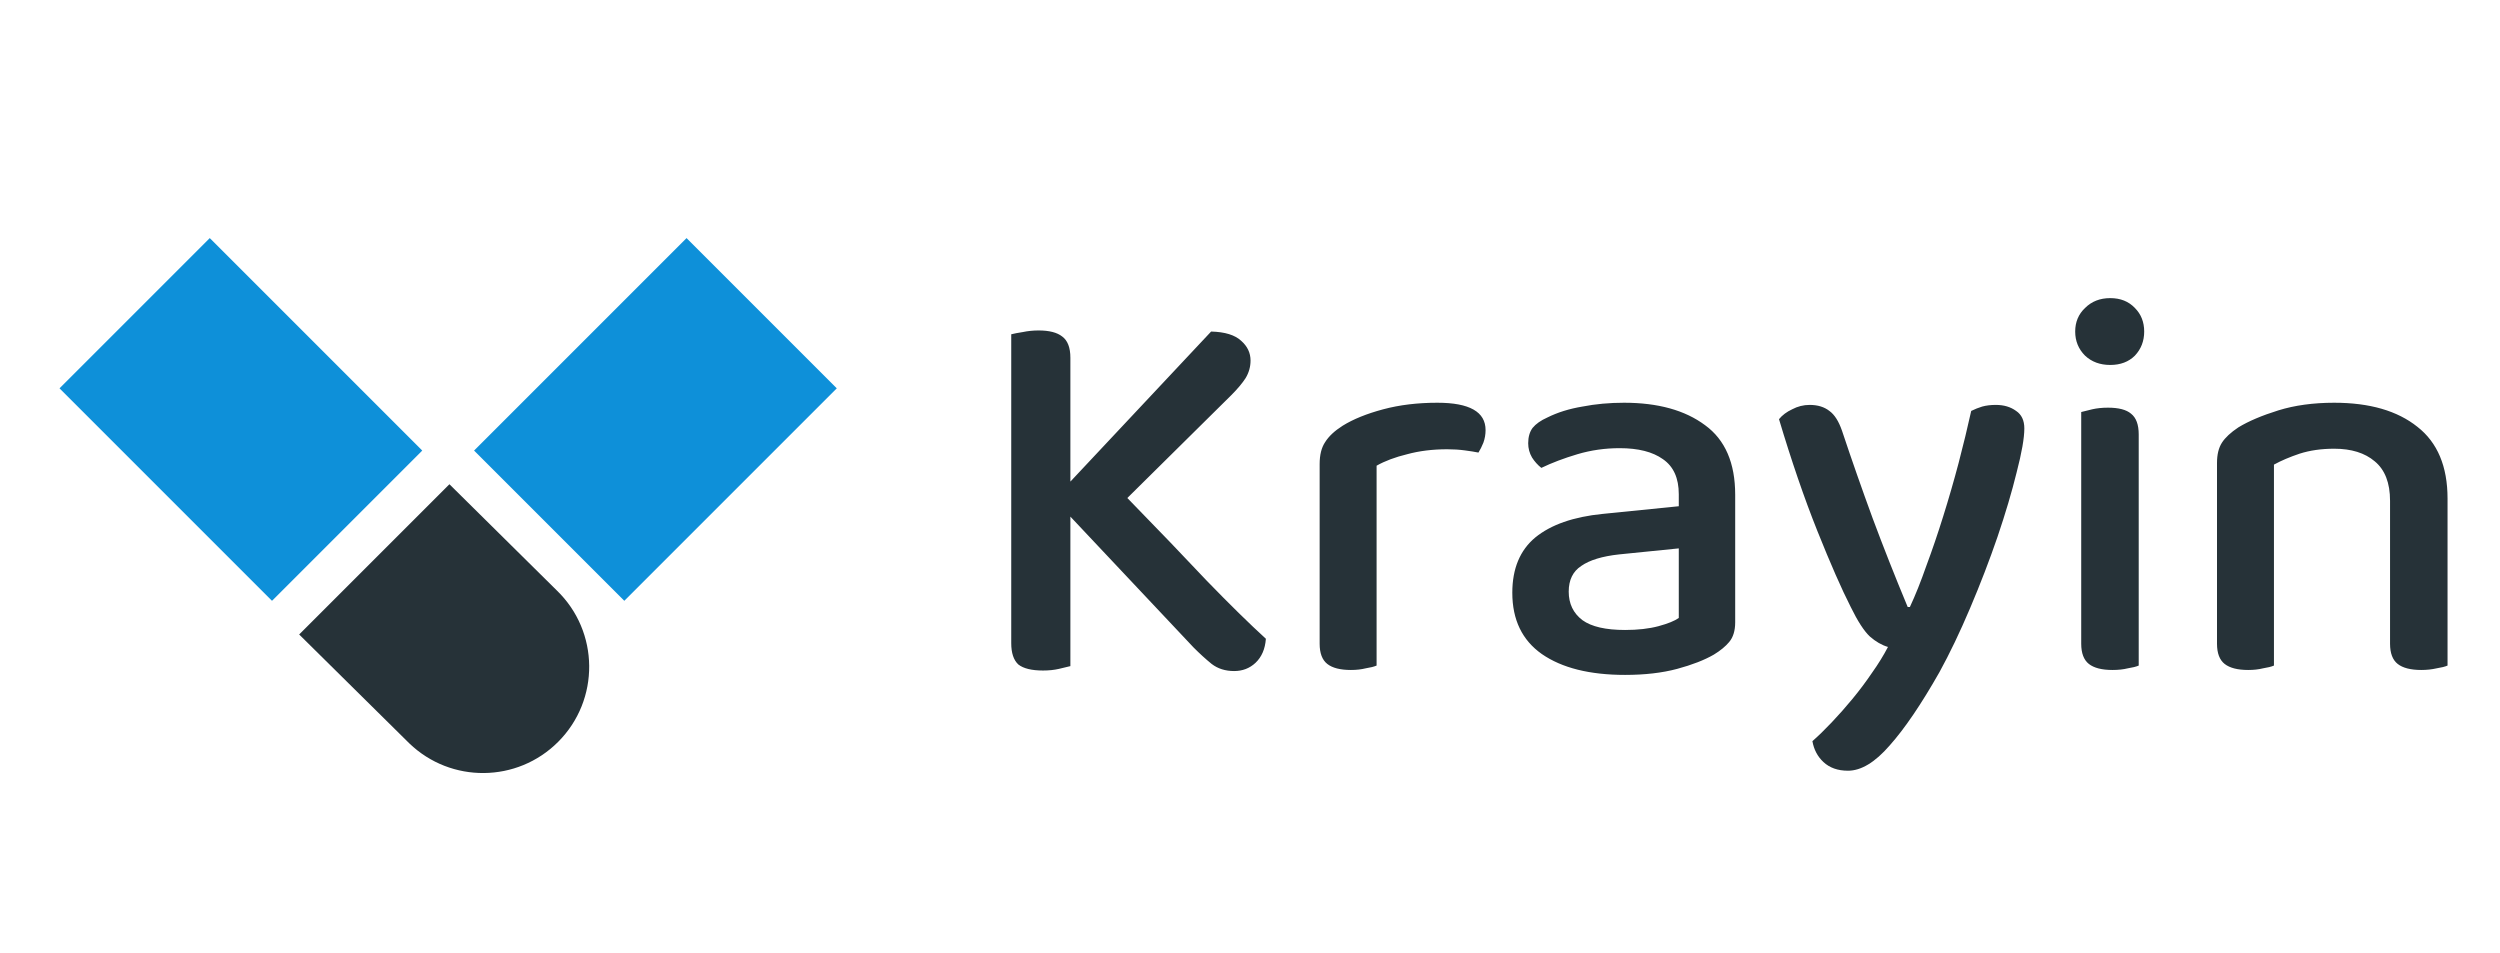
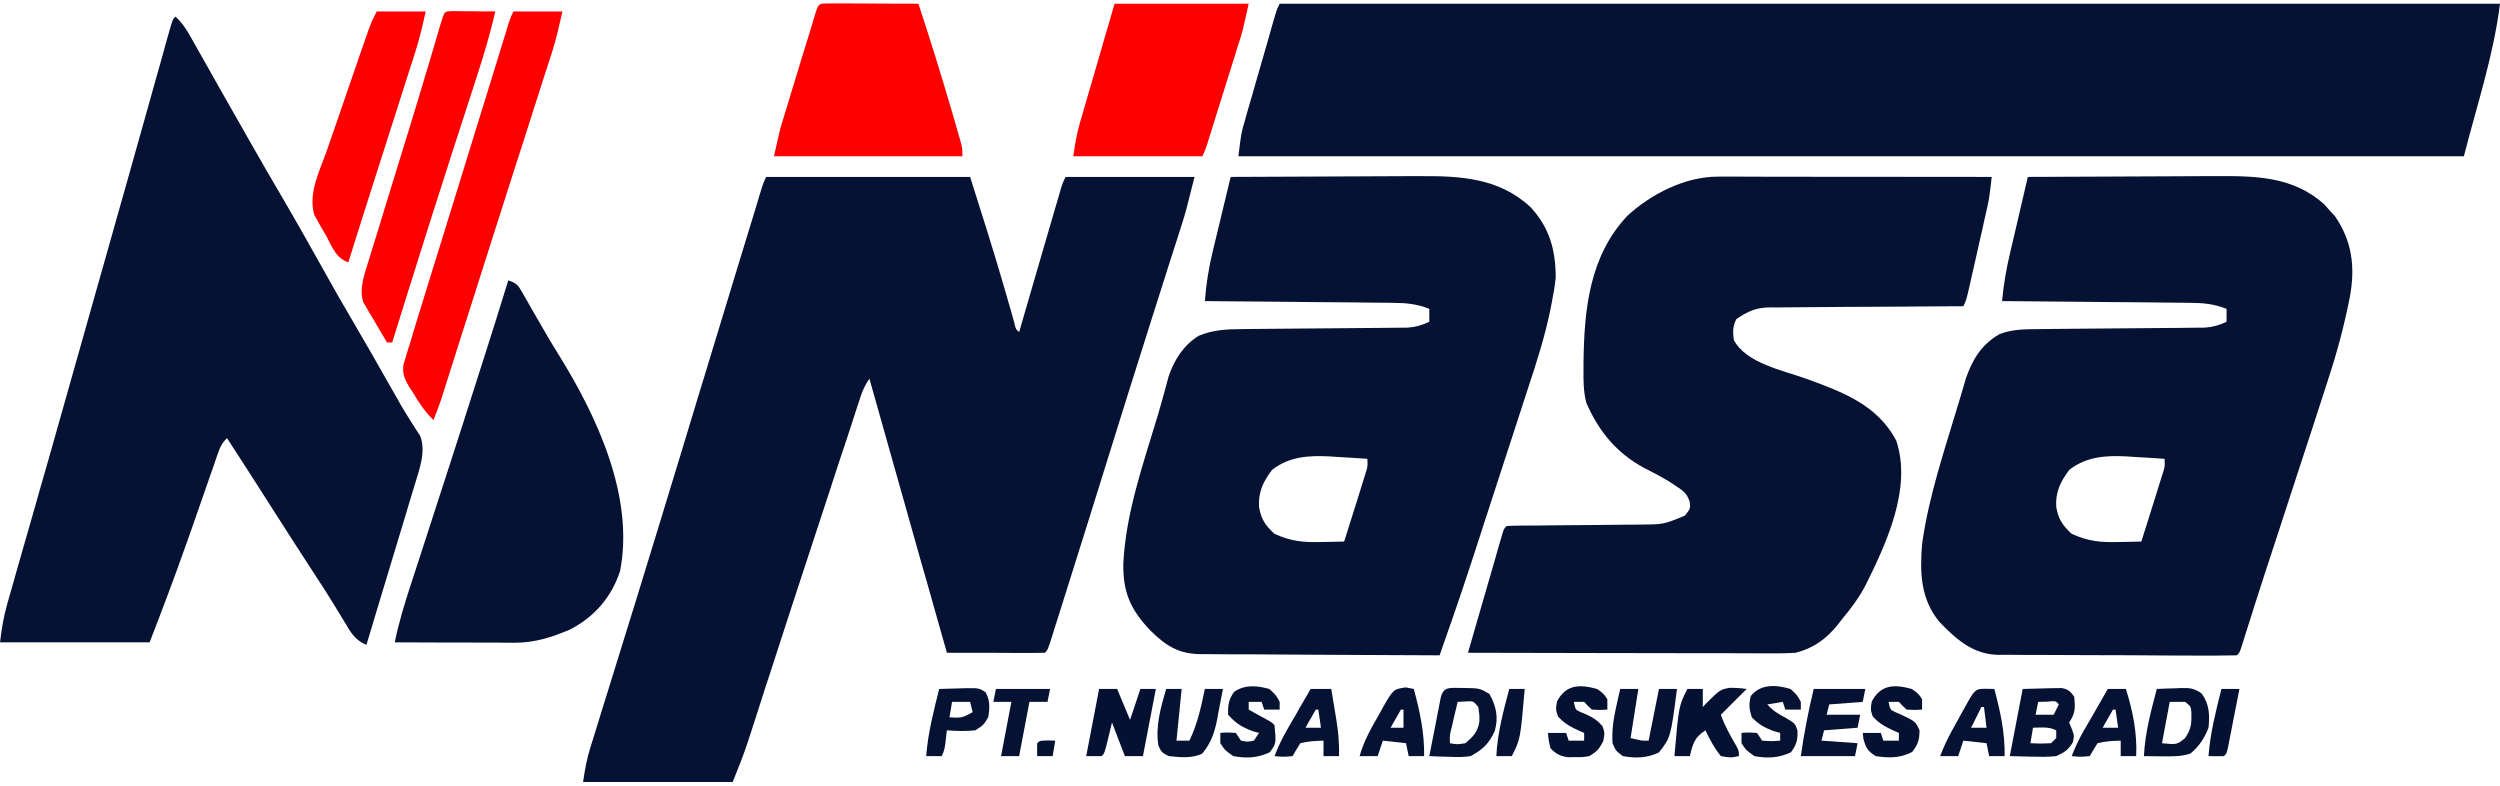
- <svg xmlns="http://www.w3.org/2000/svg" width="105" height="40" viewBox="0 0 105 40" fill="none">
-   <path d="M2.5 16.31L11.424 25.234L17.734 18.924L8.81 10L2.5 16.31Z" fill="#0E90D9" />
-   <path d="M35.145 16.31L26.221 25.234L19.911 18.924L28.835 10L35.145 16.31Z" fill="#0E90D9" />
-   <path d="M12.565 26.648L17.19 31.22C18.941 32.906 21.72 32.88 23.439 31.161C25.205 29.395 25.178 26.525 23.38 24.793L18.876 20.338L12.565 26.648Z" fill="#263238" />
-   <path d="M44.956 21.698V27.977C44.833 28.008 44.672 28.047 44.473 28.093C44.273 28.139 44.051 28.162 43.806 28.162C43.33 28.162 42.985 28.077 42.771 27.909C42.571 27.724 42.472 27.425 42.472 27.012V14.04C42.594 14.009 42.755 13.978 42.955 13.947C43.169 13.902 43.392 13.879 43.622 13.879C44.066 13.879 44.396 13.963 44.611 14.132C44.841 14.3 44.956 14.599 44.956 15.028V20.227L50.867 13.925C51.449 13.94 51.871 14.07 52.132 14.316C52.392 14.546 52.523 14.822 52.523 15.143C52.523 15.404 52.454 15.649 52.316 15.88C52.178 16.094 51.978 16.332 51.718 16.593L47.348 20.916C48.62 22.22 49.732 23.378 50.683 24.39C51.649 25.386 52.477 26.199 53.167 26.828C53.136 27.257 52.99 27.594 52.73 27.84C52.484 28.07 52.185 28.184 51.833 28.184C51.465 28.184 51.15 28.085 50.89 27.886C50.644 27.686 50.391 27.456 50.131 27.195L44.956 21.698ZM57.817 27.954C57.709 28 57.556 28.039 57.357 28.07C57.173 28.116 56.966 28.139 56.736 28.139C56.291 28.139 55.961 28.054 55.747 27.886C55.532 27.717 55.425 27.433 55.425 27.035V19.491C55.425 19.107 55.501 18.8 55.655 18.57C55.808 18.325 56.053 18.095 56.391 17.881C56.835 17.605 57.403 17.375 58.093 17.191C58.783 17.006 59.542 16.915 60.37 16.915C61.719 16.915 62.394 17.298 62.394 18.064C62.394 18.248 62.363 18.425 62.302 18.593C62.24 18.747 62.171 18.885 62.095 19.008C61.941 18.977 61.75 18.946 61.52 18.916C61.29 18.885 61.044 18.869 60.784 18.869C60.17 18.869 59.611 18.939 59.105 19.076C58.599 19.199 58.169 19.36 57.817 19.559V27.954ZM68.255 26.459C68.791 26.459 69.259 26.406 69.658 26.299C70.056 26.191 70.34 26.076 70.509 25.953V23.032L68.002 23.285C67.296 23.362 66.767 23.523 66.415 23.768C66.062 23.998 65.886 24.359 65.886 24.849C65.886 25.355 66.078 25.754 66.461 26.046C66.844 26.322 67.442 26.459 68.255 26.459ZM68.209 16.915C69.635 16.915 70.769 17.229 71.613 17.858C72.456 18.471 72.878 19.445 72.878 20.779V26.137C72.878 26.49 72.793 26.766 72.625 26.965C72.472 27.149 72.257 27.326 71.981 27.494C71.582 27.724 71.069 27.924 70.44 28.093C69.811 28.261 69.083 28.346 68.255 28.346C66.767 28.346 65.602 28.054 64.759 27.471C63.931 26.889 63.517 26.03 63.517 24.895C63.517 23.884 63.839 23.109 64.483 22.573C65.142 22.036 66.085 21.706 67.312 21.584L70.509 21.262V20.756C70.509 20.081 70.287 19.59 69.842 19.284C69.412 18.977 68.807 18.823 68.025 18.823C67.412 18.823 66.821 18.908 66.254 19.076C65.686 19.245 65.18 19.437 64.736 19.651C64.582 19.529 64.452 19.383 64.345 19.215C64.237 19.03 64.184 18.831 64.184 18.616C64.184 18.356 64.245 18.141 64.368 17.973C64.506 17.804 64.713 17.658 64.989 17.535C65.418 17.321 65.909 17.168 66.461 17.076C67.013 16.968 67.596 16.915 68.209 16.915ZM77.731 25.494C77.348 24.742 76.88 23.677 76.328 22.297C75.776 20.916 75.24 19.352 74.718 17.605C74.856 17.436 75.04 17.298 75.27 17.191C75.5 17.068 75.746 17.006 76.006 17.006C76.344 17.006 76.62 17.091 76.834 17.259C77.049 17.413 77.225 17.689 77.363 18.087C77.777 19.329 78.207 20.556 78.651 21.767C79.096 22.963 79.587 24.206 80.123 25.494H80.215C80.445 25.003 80.675 24.428 80.905 23.768C81.151 23.109 81.388 22.412 81.618 21.675C81.848 20.939 82.063 20.196 82.262 19.445C82.462 18.678 82.638 17.95 82.791 17.259C82.945 17.183 83.098 17.122 83.251 17.076C83.42 17.029 83.612 17.006 83.826 17.006C84.164 17.006 84.447 17.091 84.677 17.259C84.907 17.413 85.022 17.658 85.022 17.995C85.022 18.394 84.915 19.008 84.7 19.835C84.501 20.648 84.233 21.553 83.895 22.549C83.558 23.531 83.175 24.527 82.745 25.54C82.316 26.552 81.887 27.448 81.457 28.23C80.691 29.58 79.993 30.607 79.364 31.312C78.751 32.018 78.168 32.37 77.616 32.37C77.187 32.37 76.842 32.248 76.581 32.002C76.336 31.773 76.183 31.481 76.121 31.128C76.367 30.914 76.635 30.653 76.926 30.346C77.218 30.04 77.509 29.71 77.8 29.358C78.092 29.005 78.368 28.637 78.628 28.253C78.889 27.886 79.111 27.525 79.295 27.172C79.035 27.096 78.782 26.95 78.536 26.735C78.291 26.506 78.023 26.091 77.731 25.494ZM89.826 27.954C89.719 28 89.566 28.039 89.366 28.07C89.182 28.116 88.968 28.139 88.722 28.139C88.278 28.139 87.948 28.054 87.733 27.886C87.519 27.717 87.411 27.433 87.411 27.035V17.305C87.534 17.275 87.687 17.236 87.871 17.191C88.07 17.145 88.293 17.122 88.538 17.122C88.983 17.122 89.305 17.206 89.504 17.375C89.719 17.543 89.826 17.834 89.826 18.248V27.954ZM87.158 13.925C87.158 13.526 87.296 13.196 87.572 12.935C87.848 12.659 88.201 12.521 88.63 12.521C89.059 12.521 89.404 12.659 89.665 12.935C89.926 13.196 90.056 13.526 90.056 13.925C90.056 14.323 89.926 14.661 89.665 14.937C89.404 15.197 89.059 15.328 88.63 15.328C88.201 15.328 87.848 15.197 87.572 14.937C87.296 14.661 87.158 14.323 87.158 13.925ZM100.382 21.032C100.382 20.28 100.167 19.728 99.738 19.375C99.324 19.023 98.757 18.846 98.036 18.846C97.499 18.846 97.016 18.916 96.587 19.053C96.173 19.192 95.813 19.345 95.506 19.514V27.954C95.399 28 95.245 28.039 95.046 28.07C94.862 28.116 94.655 28.139 94.425 28.139C93.98 28.139 93.651 28.054 93.436 27.886C93.221 27.717 93.114 27.433 93.114 27.035V19.445C93.114 19.092 93.183 18.808 93.321 18.593C93.459 18.379 93.689 18.164 94.011 17.95C94.44 17.689 95 17.451 95.69 17.236C96.38 17.022 97.162 16.915 98.036 16.915C99.523 16.915 100.689 17.252 101.532 17.927C102.375 18.586 102.797 19.59 102.797 20.939V27.954C102.69 28 102.536 28.039 102.337 28.07C102.138 28.116 101.923 28.139 101.693 28.139C101.248 28.139 100.919 28.054 100.704 27.886C100.489 27.717 100.382 27.433 100.382 27.035V21.032Z" fill="#263238" />
+ <svg xmlns="http://www.w3.org/2000/svg" width="105px" height="33px" viewBox="0 0 106 33" version="1.1">
+   <g id="surface1">
+     <path style=" stroke:none;fill-rule:nonzero;fill:rgb(1.961%,7.059%,20%);fill-opacity:1;" d="M 32.488 7.344 C 35.34 7.344 38.191 7.344 41.133 7.344 C 41.637 8.934 42.141 10.516 42.602 12.113 C 42.695 12.438 42.789 12.762 42.883 13.086 C 42.922 13.223 42.961 13.359 43 13.504 C 43.07 13.801 43.07 13.801 43.211 13.922 C 43.234 13.844 43.254 13.766 43.281 13.684 C 43.496 12.938 43.715 12.191 43.93 11.449 C 44.043 11.066 44.156 10.68 44.266 10.297 C 44.375 9.93 44.48 9.559 44.59 9.188 C 44.652 8.98 44.711 8.77 44.773 8.559 C 44.828 8.367 44.828 8.367 44.887 8.172 C 44.918 8.062 44.953 7.949 44.984 7.832 C 45.07 7.566 45.07 7.566 45.18 7.344 C 46.984 7.344 48.789 7.344 50.648 7.344 C 50.277 8.824 50.277 8.824 50.117 9.332 C 50.078 9.449 50.043 9.566 50.004 9.684 C 49.965 9.805 49.926 9.93 49.887 10.055 C 49.82 10.258 49.758 10.461 49.691 10.664 C 49.625 10.879 49.555 11.094 49.484 11.312 C 49.266 12.004 49.043 12.695 48.824 13.391 C 48.773 13.551 48.723 13.711 48.672 13.871 C 48.129 15.574 47.598 17.277 47.066 18.984 C 46.43 21.027 45.793 23.07 45.148 25.109 C 45.082 25.32 45.016 25.531 44.949 25.742 C 44.859 26.023 44.77 26.305 44.68 26.59 C 44.656 26.672 44.629 26.754 44.602 26.84 C 44.426 27.395 44.426 27.395 44.305 27.52 C 43.996 27.527 43.691 27.531 43.383 27.527 C 43.293 27.527 43.199 27.527 43.105 27.527 C 42.809 27.527 42.512 27.527 42.219 27.523 C 42.02 27.523 41.82 27.523 41.617 27.523 C 41.129 27.523 40.637 27.52 40.148 27.52 C 39.824 26.383 39.504 25.246 39.184 24.113 C 39.16 24.027 39.137 23.945 39.109 23.859 C 38.359 21.207 37.609 18.551 36.863 15.898 C 36.684 16.168 36.594 16.348 36.492 16.648 C 36.465 16.734 36.438 16.82 36.406 16.91 C 36.375 17.004 36.344 17.098 36.312 17.195 C 36.281 17.293 36.25 17.395 36.215 17.496 C 36.105 17.828 35.996 18.16 35.891 18.492 C 35.812 18.723 35.734 18.957 35.656 19.191 C 35.453 19.812 35.25 20.434 35.047 21.055 C 34.887 21.547 34.723 22.039 34.562 22.531 C 33.902 24.539 33.242 26.551 32.594 28.562 C 32.559 28.672 32.523 28.781 32.484 28.891 C 32.32 29.402 32.156 29.914 31.992 30.426 C 31.934 30.605 31.875 30.785 31.816 30.969 C 31.789 31.047 31.766 31.125 31.738 31.207 C 31.543 31.82 31.309 32.398 31.066 33 C 28.973 33 26.879 33 24.723 33 C 24.801 32.445 24.887 31.996 25.051 31.473 C 25.074 31.402 25.098 31.328 25.121 31.254 C 25.195 31.012 25.27 30.773 25.344 30.531 C 25.398 30.359 25.453 30.184 25.504 30.012 C 25.621 29.637 25.738 29.266 25.852 28.895 C 26.133 27.992 26.414 27.09 26.691 26.184 C 26.789 25.871 26.887 25.555 26.984 25.242 C 27.625 23.164 28.258 21.086 28.891 19.008 C 29.031 18.539 29.172 18.074 29.316 17.605 C 29.371 17.422 29.43 17.238 29.484 17.051 C 29.512 16.961 29.539 16.871 29.566 16.777 C 29.652 16.504 29.734 16.23 29.816 15.961 C 30.332 14.262 30.848 12.562 31.367 10.867 C 31.457 10.566 31.551 10.27 31.641 9.973 C 31.762 9.566 31.887 9.16 32.012 8.758 C 32.047 8.637 32.082 8.52 32.121 8.398 C 32.152 8.289 32.188 8.184 32.219 8.07 C 32.25 7.977 32.277 7.883 32.305 7.789 C 32.379 7.566 32.379 7.566 32.488 7.344 Z M 32.488 7.344 " />
+     <path style=" stroke:none;fill-rule:nonzero;fill:rgb(1.961%,7.059%,20%);fill-opacity:1;" d="M 54.258 0 C 71.332 0 88.406 0 106 0 C 105.727 2.199 105.016 4.32 104.469 6.469 C 87.32 6.469 70.176 6.469 52.508 6.469 C 52.629 5.48 52.629 5.48 52.77 5.004 C 52.797 4.895 52.828 4.789 52.859 4.68 C 52.91 4.512 52.91 4.512 52.957 4.34 C 52.992 4.223 53.027 4.102 53.062 3.98 C 53.133 3.734 53.203 3.488 53.273 3.242 C 53.383 2.863 53.492 2.484 53.602 2.105 C 53.668 1.863 53.738 1.625 53.809 1.387 C 53.84 1.27 53.871 1.156 53.906 1.039 C 53.938 0.938 53.965 0.832 53.996 0.723 C 54.039 0.586 54.039 0.586 54.078 0.445 C 54.148 0.219 54.148 0.219 54.258 0 Z M 54.258 0 " />
+     <path style=" stroke:none;fill-rule:nonzero;fill:rgb(1.961%,7.059%,20%);fill-opacity:1;" d="M 85.98 7.344 C 87.258 7.336 88.531 7.332 89.809 7.328 C 90.398 7.328 90.992 7.324 91.582 7.32 C 92.156 7.316 92.73 7.316 93.301 7.312 C 93.52 7.312 93.734 7.312 93.953 7.312 C 95.625 7.297 97.223 7.324 98.539 8.496 C 98.621 8.586 98.699 8.676 98.781 8.77 C 98.855 8.852 98.93 8.93 99.004 9.012 C 99.73 10.066 99.863 11.156 99.641 12.398 C 99.406 13.609 99.098 14.766 98.711 15.938 C 98.652 16.129 98.59 16.316 98.527 16.508 C 98.359 17.027 98.188 17.551 98.02 18.074 C 97.855 18.566 97.695 19.059 97.535 19.551 C 97.195 20.598 96.855 21.641 96.512 22.688 C 96.203 23.625 95.895 24.566 95.594 25.512 C 95.57 25.586 95.547 25.66 95.523 25.738 C 95.418 26.066 95.312 26.395 95.211 26.723 C 95.16 26.883 95.16 26.883 95.109 27.047 C 95.066 27.184 95.066 27.184 95.023 27.32 C 94.953 27.52 94.953 27.52 94.844 27.629 C 94.508 27.637 94.176 27.641 93.84 27.641 C 93.734 27.641 93.633 27.641 93.523 27.641 C 93.172 27.641 92.824 27.641 92.473 27.637 C 92.293 27.637 92.293 27.637 92.113 27.637 C 91.48 27.633 90.848 27.629 90.215 27.625 C 89.691 27.621 89.168 27.621 88.645 27.621 C 88.012 27.621 87.383 27.617 86.75 27.613 C 86.512 27.609 86.27 27.609 86.031 27.613 C 85.691 27.613 85.355 27.609 85.016 27.605 C 84.918 27.605 84.82 27.605 84.719 27.609 C 83.656 27.586 82.945 26.953 82.23 26.211 C 81.43 25.238 81.398 24.121 81.496 22.914 C 81.773 20.902 82.445 18.934 83.027 16.992 C 83.066 16.863 83.105 16.73 83.145 16.598 C 83.184 16.469 83.219 16.344 83.258 16.215 C 83.289 16.105 83.324 15.996 83.355 15.883 C 83.637 15.07 84.02 14.453 84.766 14.016 C 85.312 13.797 85.887 13.801 86.473 13.797 C 86.551 13.793 86.629 13.793 86.711 13.793 C 86.883 13.793 87.055 13.789 87.227 13.789 C 87.496 13.785 87.766 13.785 88.039 13.781 C 88.809 13.773 89.578 13.766 90.348 13.762 C 90.82 13.758 91.289 13.754 91.762 13.75 C 91.941 13.746 92.121 13.746 92.301 13.746 C 92.551 13.742 92.801 13.742 93.055 13.738 C 93.195 13.738 93.336 13.734 93.484 13.734 C 93.84 13.707 94.086 13.637 94.406 13.484 C 94.406 13.305 94.406 13.125 94.406 12.938 C 93.883 12.73 93.414 12.684 92.859 12.684 C 92.773 12.68 92.688 12.68 92.598 12.68 C 92.312 12.676 92.031 12.676 91.746 12.672 C 91.547 12.672 91.352 12.668 91.152 12.664 C 90.633 12.66 90.113 12.656 89.594 12.652 C 89.066 12.648 88.535 12.641 88.004 12.637 C 86.965 12.625 85.926 12.617 84.887 12.609 C 84.953 11.918 85.062 11.262 85.223 10.59 C 85.246 10.496 85.266 10.402 85.289 10.305 C 85.355 10.012 85.426 9.715 85.496 9.422 C 85.543 9.219 85.59 9.02 85.637 8.816 C 85.75 8.328 85.867 7.836 85.98 7.344 Z M 87.738 19.762 C 87.363 20.266 87.148 20.695 87.184 21.332 C 87.266 21.84 87.453 22.125 87.84 22.477 C 88.52 22.789 89.07 22.848 89.809 22.824 C 89.906 22.824 90 22.82 90.098 22.82 C 90.332 22.816 90.562 22.809 90.793 22.805 C 90.934 22.355 91.074 21.91 91.215 21.465 C 91.262 21.312 91.312 21.16 91.359 21.008 C 91.426 20.789 91.496 20.57 91.562 20.352 C 91.605 20.223 91.645 20.09 91.688 19.953 C 91.793 19.629 91.793 19.629 91.777 19.297 C 91.363 19.266 90.949 19.242 90.535 19.219 C 90.359 19.207 90.359 19.207 90.184 19.195 C 89.289 19.148 88.469 19.199 87.738 19.762 Z M 87.738 19.762 " />
+     <path style=" stroke:none;fill-rule:nonzero;fill:rgb(1.961%,7.059%,20%);fill-opacity:1;" d="M 52.18 7.344 C 53.457 7.336 54.734 7.332 56.012 7.328 C 56.605 7.328 57.195 7.324 57.789 7.32 C 58.363 7.316 58.938 7.316 59.508 7.312 C 59.727 7.312 59.945 7.312 60.164 7.312 C 61.898 7.297 63.574 7.379 64.91 8.641 C 65.699 9.504 65.965 10.449 65.961 11.621 C 65.926 11.98 65.863 12.328 65.793 12.684 C 65.773 12.781 65.754 12.883 65.734 12.984 C 65.504 14.105 65.16 15.184 64.801 16.266 C 64.73 16.488 64.656 16.707 64.586 16.926 C 64.434 17.395 64.281 17.863 64.129 18.332 C 63.918 18.977 63.707 19.617 63.5 20.262 C 63.285 20.926 63.066 21.59 62.852 22.254 C 62.812 22.379 62.77 22.504 62.73 22.633 C 62.609 22.996 62.492 23.359 62.375 23.723 C 62.34 23.824 62.309 23.926 62.273 24.031 C 61.879 25.238 61.457 26.434 61.039 27.629 C 59.629 27.625 58.215 27.617 56.801 27.609 C 56.145 27.602 55.488 27.602 54.832 27.598 C 54.199 27.598 53.566 27.594 52.934 27.586 C 52.691 27.586 52.449 27.586 52.207 27.586 C 51.871 27.586 51.531 27.582 51.191 27.578 C 51.043 27.578 51.043 27.578 50.891 27.578 C 49.973 27.566 49.43 27.223 48.773 26.574 C 47.934 25.688 47.609 24.961 47.629 23.734 C 47.734 21.574 48.492 19.453 49.109 17.395 C 49.266 16.863 49.406 16.332 49.551 15.797 C 49.785 15.102 50.191 14.473 50.82 14.082 C 51.434 13.824 52.008 13.801 52.672 13.797 C 52.75 13.793 52.828 13.793 52.91 13.793 C 53.082 13.793 53.254 13.789 53.422 13.789 C 53.695 13.785 53.965 13.785 54.234 13.781 C 55.004 13.773 55.777 13.766 56.547 13.762 C 57.016 13.758 57.488 13.754 57.961 13.75 C 58.141 13.746 58.32 13.746 58.5 13.746 C 58.75 13.742 59 13.742 59.25 13.738 C 59.395 13.738 59.535 13.734 59.684 13.734 C 60.039 13.707 60.285 13.637 60.602 13.484 C 60.602 13.305 60.602 13.125 60.602 12.938 C 60.082 12.73 59.609 12.684 59.059 12.684 C 58.973 12.68 58.887 12.68 58.797 12.68 C 58.512 12.676 58.227 12.676 57.945 12.672 C 57.746 12.672 57.547 12.668 57.352 12.664 C 56.832 12.66 56.312 12.656 55.793 12.652 C 55.262 12.648 54.734 12.641 54.203 12.637 C 53.164 12.625 52.125 12.617 51.086 12.609 C 51.141 11.887 51.25 11.195 51.422 10.492 C 51.441 10.402 51.465 10.312 51.488 10.219 C 51.555 9.934 51.625 9.645 51.695 9.359 C 51.742 9.164 51.789 8.969 51.836 8.773 C 51.949 8.297 52.062 7.82 52.18 7.344 Z M 53.938 19.762 C 53.559 20.266 53.348 20.695 53.383 21.332 C 53.465 21.84 53.648 22.125 54.039 22.477 C 54.719 22.789 55.266 22.848 56.008 22.824 C 56.102 22.824 56.199 22.82 56.297 22.82 C 56.527 22.816 56.762 22.809 56.992 22.805 C 57.133 22.355 57.273 21.91 57.414 21.465 C 57.461 21.312 57.508 21.16 57.559 21.008 C 57.625 20.789 57.695 20.57 57.762 20.352 C 57.805 20.223 57.844 20.09 57.887 19.953 C 57.992 19.629 57.992 19.629 57.977 19.297 C 57.562 19.266 57.148 19.242 56.734 19.219 C 56.559 19.207 56.559 19.207 56.383 19.195 C 55.484 19.148 54.668 19.199 53.938 19.762 Z M 53.938 19.762 " />
+     <path style=" stroke:none;fill-rule:nonzero;fill:rgb(1.961%,7.059%,20%);fill-opacity:1;" d="M 72.836 7.332 C 72.938 7.332 73.039 7.332 73.145 7.332 C 73.258 7.332 73.371 7.332 73.484 7.332 C 73.66 7.332 73.66 7.332 73.844 7.332 C 74.234 7.332 74.625 7.332 75.016 7.336 C 75.289 7.336 75.559 7.336 75.832 7.336 C 76.547 7.336 77.258 7.336 77.973 7.34 C 78.703 7.34 79.43 7.34 80.16 7.34 C 81.59 7.34 83.02 7.344 84.449 7.344 C 84.34 8.277 84.34 8.277 84.238 8.723 C 84.211 8.852 84.211 8.852 84.18 8.984 C 84.16 9.074 84.141 9.168 84.117 9.262 C 84.086 9.402 84.086 9.402 84.055 9.551 C 84.008 9.75 83.965 9.949 83.918 10.148 C 83.848 10.457 83.777 10.766 83.711 11.074 C 83.668 11.27 83.621 11.465 83.578 11.656 C 83.559 11.75 83.535 11.844 83.516 11.938 C 83.367 12.582 83.367 12.582 83.246 12.828 C 83.082 12.828 83.082 12.828 82.914 12.828 C 81.883 12.832 80.852 12.84 79.82 12.848 C 79.289 12.852 78.762 12.855 78.23 12.855 C 77.719 12.859 77.207 12.863 76.691 12.867 C 76.496 12.871 76.305 12.871 76.109 12.871 C 75.832 12.871 75.559 12.875 75.285 12.879 C 75.207 12.875 75.125 12.875 75.043 12.875 C 74.441 12.887 74.105 13.043 73.621 13.375 C 73.465 13.668 73.469 13.926 73.512 14.254 C 74.031 15.25 75.609 15.547 76.598 15.906 C 78.133 16.465 79.609 17.016 80.402 18.527 C 81.074 20.547 79.984 22.871 79.105 24.648 C 78.828 25.176 78.488 25.637 78.105 26.094 C 78.047 26.168 77.988 26.242 77.93 26.32 C 77.438 26.93 76.902 27.324 76.137 27.52 C 75.688 27.551 75.238 27.547 74.785 27.543 C 74.582 27.543 74.582 27.543 74.375 27.543 C 74.004 27.543 73.633 27.543 73.266 27.539 C 72.875 27.539 72.488 27.539 72.102 27.539 C 71.367 27.539 70.633 27.535 69.902 27.535 C 69.066 27.531 68.23 27.531 67.395 27.531 C 65.68 27.527 63.961 27.523 62.242 27.52 C 62.461 26.77 62.676 26.023 62.891 25.277 C 62.965 25.02 63.039 24.766 63.113 24.512 C 63.219 24.148 63.324 23.781 63.43 23.418 C 63.461 23.305 63.496 23.188 63.527 23.07 C 63.559 22.965 63.59 22.859 63.621 22.75 C 63.648 22.656 63.676 22.566 63.703 22.469 C 63.773 22.254 63.773 22.254 63.883 22.145 C 64.09 22.133 64.301 22.129 64.508 22.129 C 64.641 22.129 64.773 22.125 64.91 22.125 C 64.984 22.125 65.055 22.125 65.129 22.125 C 65.352 22.121 65.578 22.121 65.801 22.117 C 66.441 22.113 67.078 22.105 67.719 22.102 C 68.109 22.102 68.496 22.098 68.887 22.09 C 69.109 22.09 69.328 22.09 69.547 22.086 C 70.535 22.078 70.535 22.078 71.434 21.707 C 71.68 21.406 71.68 21.406 71.641 21.105 C 71.516 20.758 71.383 20.664 71.078 20.461 C 70.93 20.363 70.93 20.363 70.777 20.262 C 70.434 20.055 70.082 19.871 69.723 19.688 C 68.559 19.07 67.777 18.125 67.258 16.914 C 67.137 16.434 67.133 15.98 67.141 15.484 C 67.141 15.387 67.141 15.285 67.141 15.18 C 67.172 12.938 67.398 10.703 68.996 8.996 C 70.012 8.066 71.441 7.332 72.836 7.332 Z M 72.836 7.332 " />
+     <path style=" stroke:none;fill-rule:nonzero;fill:rgb(1.961%,7.059%,20%);fill-opacity:1;" d="M 7.438 0.547 C 7.742 0.82 7.922 1.117 8.121 1.473 C 8.188 1.594 8.258 1.715 8.328 1.84 C 8.402 1.973 8.477 2.109 8.555 2.242 C 8.633 2.379 8.711 2.516 8.789 2.656 C 8.949 2.941 9.113 3.23 9.273 3.516 C 9.613 4.117 9.953 4.719 10.297 5.316 C 10.371 5.445 10.441 5.574 10.516 5.703 C 11.02 6.59 11.531 7.473 12.047 8.352 C 12.641 9.367 13.215 10.391 13.789 11.418 C 14.18 12.121 14.578 12.82 14.988 13.512 C 15.516 14.406 16.027 15.309 16.539 16.211 C 16.609 16.336 16.684 16.461 16.754 16.586 C 16.824 16.711 16.895 16.832 16.965 16.961 C 17.105 17.203 17.25 17.441 17.402 17.68 C 17.473 17.789 17.543 17.902 17.617 18.02 C 17.684 18.117 17.746 18.215 17.812 18.316 C 18.066 18.957 17.801 19.684 17.609 20.32 C 17.574 20.43 17.574 20.43 17.539 20.547 C 17.465 20.789 17.391 21.035 17.316 21.281 C 17.266 21.449 17.215 21.621 17.164 21.793 C 17.027 22.238 16.895 22.688 16.758 23.133 C 16.621 23.59 16.48 24.047 16.344 24.504 C 16.074 25.398 15.805 26.293 15.535 27.188 C 15.051 26.98 14.867 26.656 14.609 26.215 C 14.512 26.055 14.414 25.895 14.316 25.734 C 14.242 25.605 14.242 25.605 14.16 25.477 C 13.895 25.039 13.613 24.609 13.332 24.18 C 12.781 23.336 12.234 22.484 11.691 21.633 C 11.008 20.559 10.32 19.488 9.625 18.418 C 9.391 18.652 9.34 18.789 9.23 19.094 C 9.199 19.191 9.164 19.285 9.129 19.383 C 9.094 19.488 9.059 19.59 9.023 19.699 C 8.984 19.809 8.945 19.914 8.906 20.027 C 8.828 20.258 8.746 20.492 8.664 20.723 C 8.457 21.324 8.246 21.926 8.035 22.523 C 7.992 22.645 7.949 22.762 7.906 22.883 C 7.41 24.293 6.883 25.688 6.344 27.078 C 4.25 27.078 2.156 27.078 0 27.078 C 0.074 26.496 0.145 26.023 0.301 25.473 C 0.32 25.402 0.34 25.336 0.359 25.266 C 0.426 25.039 0.488 24.809 0.555 24.582 C 0.602 24.418 0.648 24.25 0.695 24.086 C 0.801 23.727 0.902 23.363 1.004 23.004 C 1.172 22.426 1.336 21.844 1.504 21.262 C 1.562 21.059 1.621 20.855 1.676 20.648 C 1.707 20.547 1.734 20.445 1.766 20.336 C 1.859 20.016 1.949 19.695 2.043 19.375 C 2.738 16.926 3.43 14.477 4.121 12.023 C 4.328 11.293 4.535 10.559 4.742 9.828 C 4.809 9.59 4.875 9.355 4.941 9.121 C 5.07 8.66 5.203 8.199 5.332 7.742 C 5.629 6.695 5.922 5.648 6.215 4.602 C 6.348 4.129 6.48 3.652 6.613 3.18 C 6.676 2.953 6.742 2.727 6.805 2.504 C 6.891 2.191 6.977 1.883 7.062 1.574 C 7.09 1.484 7.113 1.391 7.141 1.297 C 7.316 0.672 7.316 0.672 7.438 0.547 Z M 7.438 0.547 " />
+     <path style=" stroke:none;fill-rule:nonzero;fill:rgb(1.961%,7.059%,20%);fill-opacity:1;" d="M 21.551 11.73 C 21.949 11.863 21.98 11.961 22.188 12.32 C 22.246 12.422 22.305 12.52 22.363 12.625 C 22.426 12.73 22.484 12.84 22.547 12.949 C 22.676 13.172 22.805 13.395 22.934 13.617 C 23.027 13.781 23.027 13.781 23.125 13.949 C 23.309 14.27 23.5 14.582 23.695 14.895 C 25.312 17.5 26.902 20.902 26.293 24.051 C 25.93 25.16 25.207 25.996 24.176 26.531 C 23.406 26.859 22.68 27.094 21.84 27.094 C 21.727 27.094 21.613 27.094 21.496 27.094 C 21.375 27.09 21.254 27.09 21.129 27.09 C 21.004 27.09 20.875 27.09 20.746 27.09 C 20.348 27.09 19.945 27.09 19.547 27.086 C 19.273 27.086 19.004 27.086 18.73 27.086 C 18.066 27.082 17.402 27.082 16.738 27.078 C 16.91 26.219 17.168 25.395 17.441 24.559 C 17.492 24.406 17.539 24.258 17.59 24.105 C 17.691 23.785 17.797 23.465 17.902 23.145 C 18.062 22.645 18.227 22.141 18.391 21.637 C 18.418 21.555 18.445 21.473 18.473 21.383 C 18.527 21.215 18.582 21.047 18.637 20.875 C 18.719 20.621 18.801 20.367 18.887 20.109 C 19.383 18.582 19.871 17.051 20.359 15.52 C 20.395 15.41 20.434 15.297 20.469 15.18 C 20.836 14.031 21.199 12.883 21.551 11.73 Z M 21.551 11.73 " />
+     <path style=" stroke:none;fill-rule:nonzero;fill:rgb(99.608%,0%,0%);fill-opacity:1;" d="M 35.18 -0.012 C 35.355 -0.012 35.531 -0.012 35.707 -0.012 C 35.797 -0.012 35.891 -0.012 35.984 -0.012 C 36.281 -0.008 36.578 -0.008 36.871 -0.008 C 37.07 -0.008 37.27 -0.004 37.473 -0.004 C 37.961 -0.004 38.453 -0.004 38.941 0 C 39.441 1.523 39.918 3.051 40.367 4.59 C 40.387 4.664 40.41 4.742 40.434 4.816 C 40.496 5.031 40.555 5.246 40.617 5.461 C 40.652 5.582 40.691 5.707 40.727 5.832 C 40.805 6.141 40.805 6.141 40.805 6.469 C 38.168 6.469 35.531 6.469 32.816 6.469 C 33.062 5.359 33.062 5.359 33.211 4.879 C 33.258 4.719 33.258 4.719 33.309 4.555 C 33.344 4.441 33.379 4.328 33.414 4.215 C 33.465 4.039 33.465 4.039 33.52 3.859 C 33.598 3.609 33.672 3.363 33.746 3.117 C 33.863 2.738 33.98 2.359 34.094 1.98 C 34.168 1.742 34.242 1.5 34.316 1.262 C 34.352 1.148 34.383 1.031 34.422 0.914 C 34.453 0.812 34.484 0.707 34.516 0.598 C 34.547 0.508 34.574 0.414 34.602 0.32 C 34.73 -0.047 34.754 0 35.18 -0.012 Z M 35.18 -0.012 " />
+     <path style=" stroke:none;fill-rule:nonzero;fill:rgb(99.608%,0%,0%);fill-opacity:1;" d="M 47.258 0 C 49.133 0 51.012 0 52.945 0 C 52.699 1.109 52.699 1.109 52.555 1.578 C 52.52 1.684 52.488 1.789 52.453 1.895 C 52.422 2.004 52.387 2.113 52.352 2.227 C 52.312 2.34 52.277 2.457 52.242 2.574 C 52.168 2.816 52.09 3.055 52.016 3.297 C 51.898 3.668 51.785 4.039 51.668 4.406 C 51.594 4.641 51.52 4.875 51.449 5.109 C 51.395 5.277 51.395 5.277 51.344 5.449 C 51.309 5.551 51.277 5.652 51.246 5.758 C 51.219 5.848 51.188 5.938 51.16 6.031 C 51.086 6.25 51.086 6.25 50.977 6.469 C 49.172 6.469 47.367 6.469 45.508 6.469 C 45.578 5.973 45.645 5.559 45.777 5.09 C 45.812 4.977 45.844 4.863 45.879 4.746 C 45.914 4.625 45.949 4.504 45.984 4.379 C 46.023 4.254 46.059 4.129 46.094 4 C 46.211 3.602 46.328 3.203 46.445 2.801 C 46.523 2.531 46.602 2.262 46.68 1.988 C 46.871 1.324 47.062 0.664 47.258 0 Z M 47.258 0 " />
+     <path style=" stroke:none;fill-rule:nonzero;fill:rgb(99.608%,0%,0%);fill-opacity:1;" d="M 21.77 0.328 C 22.453 0.328 23.141 0.328 23.848 0.328 C 23.715 0.918 23.594 1.461 23.414 2.027 C 23.348 2.227 23.348 2.227 23.285 2.43 C 23.238 2.574 23.191 2.719 23.145 2.859 C 23.098 3.016 23.047 3.168 22.996 3.324 C 22.863 3.738 22.73 4.156 22.598 4.57 C 22.457 5.008 22.316 5.445 22.18 5.879 C 22.004 6.426 21.828 6.973 21.652 7.52 C 21.262 8.742 20.871 9.965 20.48 11.191 C 20.395 11.465 20.309 11.742 20.219 12.016 C 19.883 13.078 19.883 13.078 19.543 14.137 C 19.414 14.551 19.285 14.961 19.152 15.371 C 19.105 15.523 19.059 15.672 19.008 15.824 C 18.945 16.031 18.879 16.234 18.812 16.441 C 18.777 16.555 18.738 16.672 18.703 16.789 C 18.602 17.082 18.496 17.367 18.379 17.652 C 18.016 17.309 17.773 16.926 17.516 16.5 C 17.469 16.43 17.418 16.355 17.371 16.281 C 17.168 15.941 17.043 15.695 17.109 15.297 C 17.152 15.152 17.152 15.152 17.195 15.008 C 17.227 14.902 17.258 14.793 17.293 14.684 C 17.324 14.578 17.359 14.473 17.395 14.363 C 17.422 14.27 17.449 14.172 17.48 14.074 C 17.566 13.781 17.656 13.492 17.746 13.199 C 17.781 13.086 17.816 12.977 17.852 12.863 C 17.965 12.496 18.078 12.125 18.191 11.758 C 18.273 11.496 18.355 11.238 18.434 10.977 C 18.566 10.559 18.695 10.137 18.824 9.719 C 19.156 8.641 19.492 7.562 19.824 6.48 C 19.988 5.945 20.156 5.406 20.32 4.871 C 20.457 4.43 20.594 3.988 20.73 3.547 C 20.855 3.129 20.984 2.711 21.117 2.293 C 21.164 2.141 21.211 1.984 21.258 1.828 C 21.324 1.617 21.391 1.406 21.457 1.191 C 21.492 1.074 21.531 0.953 21.566 0.828 C 21.66 0.547 21.66 0.547 21.77 0.328 Z M 21.77 0.328 " />
+     <path style=" stroke:none;fill-rule:nonzero;fill:rgb(99.608%,0%,0%);fill-opacity:1;" d="M 19.129 0.316 C 19.258 0.316 19.258 0.316 19.391 0.316 C 19.531 0.32 19.531 0.32 19.672 0.32 C 19.77 0.32 19.871 0.32 19.973 0.32 C 20.07 0.324 20.168 0.324 20.27 0.324 C 20.516 0.324 20.758 0.328 21.004 0.328 C 20.785 1.25 20.523 2.152 20.23 3.051 C 20.164 3.258 20.098 3.461 20.031 3.664 C 19.961 3.879 19.891 4.098 19.82 4.312 C 19.574 5.066 19.332 5.824 19.086 6.582 C 19.051 6.695 19.051 6.695 19.012 6.816 C 18.473 8.484 17.945 10.152 17.422 11.828 C 17.379 11.957 17.34 12.086 17.297 12.219 C 17.074 12.934 16.852 13.648 16.629 14.363 C 16.555 14.363 16.484 14.363 16.41 14.363 C 16.219 14.051 16.039 13.738 15.855 13.422 C 15.801 13.336 15.75 13.246 15.695 13.156 C 15.645 13.07 15.594 12.984 15.543 12.895 C 15.496 12.816 15.449 12.738 15.402 12.656 C 15.211 12.07 15.469 11.43 15.641 10.863 C 15.676 10.754 15.676 10.754 15.707 10.645 C 15.781 10.406 15.855 10.172 15.926 9.934 C 15.977 9.766 16.031 9.598 16.082 9.43 C 16.215 8.988 16.352 8.543 16.488 8.102 C 16.703 7.402 16.918 6.703 17.133 6.008 C 17.211 5.75 17.289 5.492 17.371 5.234 C 17.625 4.406 17.879 3.574 18.125 2.742 C 18.148 2.664 18.172 2.586 18.195 2.508 C 18.305 2.141 18.41 1.773 18.52 1.41 C 18.559 1.281 18.594 1.156 18.633 1.023 C 18.684 0.859 18.684 0.859 18.734 0.688 C 18.852 0.332 18.852 0.332 19.129 0.316 Z M 19.129 0.316 " />
+     <path style=" stroke:none;fill-rule:nonzero;fill:rgb(99.608%,0%,0%);fill-opacity:1;" d="M 15.973 0.328 C 16.656 0.328 17.344 0.328 18.051 0.328 C 17.914 0.938 17.785 1.5 17.594 2.09 C 17.574 2.16 17.551 2.23 17.527 2.305 C 17.453 2.535 17.379 2.762 17.305 2.992 C 17.254 3.156 17.203 3.32 17.148 3.484 C 17.012 3.91 16.875 4.34 16.738 4.77 C 16.602 5.199 16.465 5.629 16.328 6.055 C 16.168 6.551 16.008 7.047 15.852 7.543 C 15.488 8.684 15.125 9.824 14.77 10.965 C 14.23 10.785 14.074 10.285 13.812 9.805 C 13.754 9.707 13.695 9.613 13.637 9.512 C 13.586 9.418 13.531 9.32 13.477 9.223 C 13.43 9.137 13.379 9.051 13.328 8.961 C 13.047 8.051 13.574 7.039 13.875 6.18 C 13.93 6.023 13.98 5.867 14.035 5.715 C 14.145 5.391 14.258 5.066 14.371 4.746 C 14.516 4.332 14.656 3.918 14.797 3.504 C 14.91 3.184 15.02 2.863 15.129 2.543 C 15.18 2.391 15.234 2.238 15.285 2.086 C 15.359 1.875 15.434 1.66 15.508 1.449 C 15.57 1.266 15.57 1.266 15.637 1.082 C 15.754 0.766 15.754 0.766 15.973 0.328 Z M 15.973 0.328 " />
+     <path style=" stroke:none;fill-rule:nonzero;fill:rgb(1.961%,7.059%,20%);fill-opacity:1;" d="M 85.762 29.055 C 86.211 29.043 86.211 29.043 86.672 29.031 C 86.812 29.027 86.812 29.027 86.957 29.023 C 87.031 29.023 87.105 29.023 87.184 29.02 C 87.297 29.02 87.297 29.02 87.414 29.016 C 87.691 29.066 87.785 29.16 87.949 29.383 C 87.992 29.859 88 30.074 87.73 30.477 C 87.77 30.562 87.805 30.648 87.84 30.738 C 87.949 31.027 87.949 31.027 87.891 31.312 C 87.688 31.648 87.543 31.738 87.184 31.902 C 86.844 31.941 86.508 31.934 86.168 31.926 C 85.852 31.918 85.539 31.91 85.215 31.902 C 85.395 30.965 85.578 30.023 85.762 29.055 Z M 86.418 29.602 C 86.383 29.781 86.348 29.965 86.309 30.148 C 86.562 30.148 86.816 30.148 87.074 30.148 C 87.148 30.004 87.219 29.859 87.293 29.711 C 87.164 29.555 87.164 29.555 86.797 29.594 C 86.609 29.598 86.609 29.598 86.418 29.602 Z M 86.199 30.699 C 86.164 30.914 86.129 31.133 86.09 31.355 C 86.531 31.375 86.531 31.375 86.965 31.355 C 87.039 31.281 87.109 31.211 87.184 31.137 C 87.184 31.027 87.184 30.918 87.184 30.809 C 86.859 30.645 86.555 30.691 86.199 30.699 Z M 86.199 30.699 " />
+     <path style=" stroke:none;fill-rule:nonzero;fill:rgb(1.961%,6.667%,20%);fill-opacity:1;" d="M 46.602 29.055 C 46.852 29.055 47.105 29.055 47.367 29.055 C 47.547 29.488 47.727 29.922 47.914 30.367 C 47.984 30.152 48.059 29.934 48.133 29.711 C 48.242 29.383 48.242 29.383 48.352 29.055 C 48.566 29.055 48.785 29.055 49.008 29.055 C 48.828 29.992 48.645 30.934 48.461 31.902 C 48.207 31.902 47.953 31.902 47.695 31.902 C 47.516 31.434 47.332 30.965 47.148 30.477 C 47.07 30.801 47.07 30.801 46.992 31.129 C 46.832 31.781 46.832 31.781 46.711 31.902 C 46.492 31.902 46.277 31.902 46.055 31.902 C 46.234 30.965 46.414 30.023 46.602 29.055 Z M 46.602 29.055 " />
+     <path style=" stroke:none;fill-rule:nonzero;fill:rgb(1.961%,7.059%,20%);fill-opacity:1;" d="M 91.449 29.055 C 91.715 29.043 91.98 29.031 92.242 29.027 C 92.355 29.02 92.355 29.02 92.469 29.016 C 92.848 29.008 93.051 29.023 93.355 29.254 C 93.68 29.699 93.695 30.164 93.641 30.699 C 93.461 31.156 93.25 31.477 92.875 31.793 C 92.477 31.926 92.117 31.914 91.703 31.91 C 91.629 31.91 91.551 31.91 91.473 31.91 C 91.281 31.906 91.094 31.906 90.902 31.902 C 90.949 30.922 91.199 30 91.449 29.055 Z M 91.996 29.602 C 91.891 30.18 91.781 30.758 91.668 31.355 C 92.297 31.418 92.297 31.418 92.641 31.145 C 92.918 30.742 92.926 30.516 92.914 30.039 C 92.891 29.797 92.891 29.797 92.652 29.602 C 92.438 29.602 92.223 29.602 91.996 29.602 Z M 91.996 29.602 " />
+     <path style=" stroke:none;fill-rule:nonzero;fill:rgb(1.961%,7.059%,20%);fill-opacity:1;" d="M 61.996 29.012 C 62.734 29.02 62.734 29.02 63.152 29.266 C 63.438 29.785 63.543 30.254 63.379 30.832 C 63.141 31.363 62.875 31.625 62.352 31.902 C 62.043 31.953 61.746 31.945 61.438 31.93 C 61.355 31.93 61.277 31.926 61.191 31.926 C 60.996 31.922 60.801 31.91 60.602 31.902 C 60.691 31.449 60.781 30.996 60.871 30.539 C 60.895 30.41 60.918 30.281 60.945 30.148 C 60.969 30.023 60.996 29.898 61.02 29.773 C 61.043 29.66 61.062 29.543 61.086 29.426 C 61.211 28.91 61.512 29.023 61.996 29.012 Z M 61.805 29.602 C 61.75 29.832 61.695 30.062 61.641 30.293 C 61.613 30.422 61.582 30.551 61.551 30.684 C 61.465 31.023 61.465 31.023 61.477 31.355 C 61.781 31.41 61.781 31.41 62.133 31.355 C 62.461 31.07 62.645 30.895 62.723 30.465 C 62.734 30.203 62.734 30.203 62.68 29.82 C 62.473 29.562 62.473 29.562 62.121 29.586 C 62.016 29.594 61.914 29.598 61.805 29.602 Z M 61.805 29.602 " />
+     <path style=" stroke:none;fill-rule:nonzero;fill:rgb(1.961%,6.667%,19.608%);fill-opacity:1;" d="M 71.543 29.055 C 71.758 29.055 71.977 29.055 72.199 29.055 C 72.199 29.305 72.199 29.559 72.199 29.82 C 72.277 29.738 72.277 29.738 72.355 29.652 C 72.938 29.078 72.938 29.078 73.352 29.004 C 73.59 29.004 73.82 29.02 74.059 29.055 C 73.691 29.418 73.328 29.785 72.965 30.148 C 73.129 30.621 73.367 31.035 73.617 31.465 C 73.73 31.684 73.73 31.684 73.73 31.902 C 73.387 31.973 73.387 31.973 72.965 31.902 C 72.691 31.566 72.496 31.199 72.309 30.809 C 71.852 31.109 71.773 31.367 71.652 31.902 C 71.434 31.902 71.219 31.902 70.996 31.902 C 71.18 29.777 71.18 29.777 71.543 29.055 Z M 71.543 29.055 " />
+     <path style=" stroke:none;fill-rule:nonzero;fill:rgb(1.961%,7.059%,20%);fill-opacity:1;" d="M 76.902 29.055 C 77.625 29.055 78.348 29.055 79.09 29.055 C 79.055 29.234 79.02 29.414 78.98 29.602 C 78.277 29.656 78.277 29.656 77.559 29.711 C 77.523 29.855 77.484 30 77.449 30.148 C 77.918 30.148 78.387 30.148 78.871 30.148 C 78.836 30.332 78.797 30.512 78.762 30.699 C 78.059 30.75 78.059 30.75 77.34 30.809 C 77.305 30.953 77.266 31.098 77.23 31.246 C 77.988 31.301 77.988 31.301 78.762 31.355 C 78.727 31.535 78.688 31.719 78.652 31.902 C 77.895 31.902 77.137 31.902 76.355 31.902 C 76.492 30.938 76.672 30 76.902 29.055 Z M 76.902 29.055 " />
+     <path style=" stroke:none;fill-rule:nonzero;fill:rgb(1.961%,7.059%,20%);fill-opacity:1;" d="M 68.699 29.055 C 68.949 29.055 69.203 29.055 69.465 29.055 C 69.355 29.742 69.246 30.43 69.137 31.137 C 69.625 31.254 69.625 31.254 69.902 31.246 C 70.047 30.523 70.191 29.797 70.34 29.055 C 70.59 29.055 70.844 29.055 71.105 29.055 C 70.836 31.109 70.836 31.109 70.34 31.746 C 69.832 31.988 69.355 32 68.809 31.902 C 68.512 31.676 68.512 31.676 68.371 31.355 C 68.34 30.801 68.41 30.312 68.535 29.773 C 68.562 29.637 68.594 29.5 68.625 29.363 C 68.648 29.262 68.672 29.156 68.699 29.055 Z M 68.699 29.055 " />
+     <path style=" stroke:none;fill-rule:nonzero;fill:rgb(1.961%,6.667%,20%);fill-opacity:1;" d="M 67.715 29.055 C 67.992 29.25 67.992 29.25 68.152 29.492 C 68.152 29.637 68.152 29.781 68.152 29.93 C 67.844 29.949 67.844 29.949 67.496 29.93 C 67.316 29.766 67.316 29.766 67.168 29.602 C 67.023 29.602 66.879 29.602 66.73 29.602 C 66.801 29.938 66.801 29.938 67.027 30.039 C 67.105 30.07 67.184 30.102 67.262 30.137 C 67.566 30.281 67.715 30.371 67.945 30.629 C 68.043 30.918 68.043 30.918 67.98 31.258 C 67.809 31.602 67.707 31.711 67.387 31.902 C 67.094 31.949 67.094 31.949 66.785 31.945 C 66.629 31.945 66.629 31.945 66.473 31.949 C 66.137 31.898 65.984 31.812 65.742 31.574 C 65.66 31.227 65.66 31.227 65.633 30.918 C 65.887 30.918 66.141 30.918 66.402 30.918 C 66.438 31.027 66.473 31.133 66.512 31.246 C 66.727 31.246 66.941 31.246 67.168 31.246 C 67.168 31.137 67.168 31.027 67.168 30.918 C 67.105 30.891 67.047 30.867 66.984 30.84 C 66.609 30.668 66.336 30.531 66.059 30.219 C 65.961 29.93 65.961 29.93 66.016 29.586 C 66.395 28.859 66.988 28.852 67.715 29.055 Z M 67.715 29.055 " />
+     <path style=" stroke:none;fill-rule:nonzero;fill:rgb(1.961%,7.059%,19.608%);fill-opacity:1;" d="M 75.918 29.055 C 76.199 29.312 76.199 29.312 76.355 29.602 C 76.355 29.711 76.355 29.82 76.355 29.93 C 76.137 29.93 75.922 29.93 75.699 29.93 C 75.664 29.82 75.625 29.715 75.59 29.602 C 75.371 29.637 75.156 29.672 74.934 29.711 C 75.172 29.977 75.402 30.121 75.719 30.281 C 76.113 30.52 76.113 30.52 76.211 30.805 C 76.234 31.203 76.176 31.41 75.938 31.738 C 75.422 31.984 74.945 32.004 74.387 31.902 C 74.039 31.656 74.039 31.656 73.84 31.355 C 73.84 31.211 73.84 31.066 73.84 30.918 C 74.152 30.895 74.152 30.895 74.496 30.918 C 74.566 31.027 74.641 31.133 74.715 31.246 C 75.105 31.273 75.105 31.273 75.48 31.246 C 75.48 31.137 75.48 31.027 75.48 30.918 C 75.383 30.891 75.285 30.863 75.188 30.836 C 74.801 30.688 74.566 30.555 74.277 30.258 C 74.168 29.914 74.141 29.703 74.234 29.355 C 74.652 28.824 75.324 28.879 75.918 29.055 Z M 75.918 29.055 " />
+     <path style=" stroke:none;fill-rule:nonzero;fill:rgb(1.961%,7.059%,19.608%);fill-opacity:1;" d="M 53.82 29.055 C 54.102 29.312 54.102 29.312 54.258 29.602 C 54.258 29.711 54.258 29.82 54.258 29.93 C 54.043 29.93 53.824 29.93 53.602 29.93 C 53.566 29.82 53.531 29.715 53.492 29.602 C 53.312 29.602 53.133 29.602 52.945 29.602 C 52.945 29.711 52.945 29.82 52.945 29.93 C 53.016 29.969 53.086 30.008 53.156 30.047 C 53.246 30.098 53.336 30.145 53.43 30.199 C 53.52 30.246 53.609 30.297 53.703 30.348 C 53.93 30.477 53.93 30.477 54.039 30.59 C 54.113 31.359 54.113 31.359 53.84 31.738 C 53.324 31.984 52.852 32.004 52.289 31.902 C 51.941 31.656 51.941 31.656 51.742 31.355 C 51.742 31.211 51.742 31.066 51.742 30.918 C 52.055 30.895 52.055 30.895 52.398 30.918 C 52.469 31.027 52.543 31.133 52.617 31.246 C 52.891 31.301 52.891 31.301 53.164 31.246 C 53.234 31.137 53.309 31.027 53.383 30.918 C 53.289 30.891 53.191 30.867 53.098 30.84 C 52.637 30.66 52.406 30.516 52.07 30.148 C 52.062 29.746 52.09 29.504 52.328 29.176 C 52.793 28.855 53.301 28.914 53.82 29.055 Z M 53.82 29.055 " />
+     <path style=" stroke:none;fill-rule:nonzero;fill:rgb(1.961%,7.059%,20%);fill-opacity:1;" d="M 49.445 29.055 C 49.66 29.055 49.879 29.055 50.102 29.055 C 50.027 29.785 49.957 30.516 49.883 31.246 C 50.062 31.246 50.242 31.246 50.43 31.246 C 50.773 30.543 50.926 29.816 51.086 29.055 C 51.34 29.055 51.59 29.055 51.852 29.055 C 51.789 29.387 51.727 29.719 51.66 30.055 C 51.633 30.195 51.633 30.195 51.609 30.34 C 51.492 30.922 51.352 31.332 50.977 31.793 C 50.543 32.012 50.023 31.949 49.555 31.902 C 49.262 31.754 49.262 31.754 49.117 31.465 C 48.984 30.637 49.215 29.844 49.445 29.055 Z M 49.445 29.055 " />
+     <path style=" stroke:none;fill-rule:nonzero;fill:rgb(1.961%,6.667%,20%);fill-opacity:1;" d="M 81.059 29.055 C 81.34 29.25 81.34 29.25 81.496 29.492 C 81.496 29.637 81.496 29.781 81.496 29.93 C 81.188 29.949 81.188 29.949 80.84 29.93 C 80.664 29.766 80.664 29.766 80.512 29.602 C 80.367 29.602 80.223 29.602 80.074 29.602 C 80.145 29.938 80.145 29.938 80.375 30.043 C 80.453 30.074 80.527 30.109 80.609 30.145 C 81.223 30.438 81.223 30.438 81.387 30.809 C 81.387 31.215 81.324 31.406 81.074 31.727 C 80.562 31.992 80.09 31.988 79.527 31.902 C 79.184 31.68 79.113 31.555 79.008 31.164 C 79 31.082 78.988 31 78.98 30.918 C 79.234 30.918 79.484 30.918 79.746 30.918 C 79.781 31.027 79.816 31.133 79.855 31.246 C 80.07 31.246 80.289 31.246 80.512 31.246 C 80.512 31.137 80.512 31.027 80.512 30.918 C 80.453 30.891 80.395 30.867 80.332 30.84 C 79.957 30.668 79.684 30.531 79.402 30.219 C 79.309 29.93 79.309 29.93 79.363 29.586 C 79.742 28.859 80.332 28.852 81.059 29.055 Z M 81.059 29.055 " />
+     <path style=" stroke:none;fill-rule:nonzero;fill:rgb(1.961%,7.059%,20%);fill-opacity:1;" d="M 59.605 28.988 C 59.719 29.008 59.832 29.031 59.945 29.055 C 60.199 29.988 60.402 30.93 60.383 31.902 C 60.168 31.902 59.949 31.902 59.727 31.902 C 59.672 31.633 59.672 31.633 59.617 31.355 C 59.293 31.32 58.969 31.281 58.633 31.246 C 58.562 31.465 58.488 31.68 58.414 31.902 C 58.164 31.902 57.91 31.902 57.648 31.902 C 57.828 31.25 58.152 30.691 58.488 30.109 C 58.547 30.008 58.602 29.906 58.656 29.801 C 59.082 29.066 59.082 29.066 59.605 28.988 Z M 59.398 29.93 C 59.254 30.184 59.109 30.438 58.961 30.699 C 59.141 30.699 59.324 30.699 59.508 30.699 C 59.508 30.445 59.508 30.191 59.508 29.93 C 59.473 29.93 59.438 29.93 59.398 29.93 Z M 59.398 29.93 " />
+     <path style=" stroke:none;fill-rule:nonzero;fill:rgb(1.961%,7.059%,20%);fill-opacity:1;" d="M 55.57 29.055 C 55.859 29.055 56.148 29.055 56.445 29.055 C 56.5 29.383 56.555 29.715 56.609 30.047 C 56.625 30.141 56.641 30.234 56.656 30.328 C 56.742 30.863 56.793 31.363 56.773 31.902 C 56.559 31.902 56.34 31.902 56.117 31.902 C 56.117 31.688 56.117 31.469 56.117 31.246 C 55.781 31.254 55.461 31.273 55.133 31.355 C 55.02 31.535 54.91 31.719 54.805 31.902 C 54.402 31.938 54.402 31.938 54.039 31.902 C 54.188 31.516 54.359 31.16 54.566 30.797 C 54.625 30.695 54.684 30.594 54.742 30.488 C 54.805 30.383 54.867 30.277 54.93 30.172 C 54.988 30.062 55.051 29.957 55.113 29.844 C 55.266 29.582 55.418 29.316 55.57 29.055 Z M 55.789 29.93 C 55.645 30.184 55.5 30.438 55.352 30.699 C 55.57 30.699 55.785 30.699 56.008 30.699 C 55.973 30.445 55.938 30.191 55.898 29.93 C 55.863 29.93 55.828 29.93 55.789 29.93 Z M 55.789 29.93 " />
+     <path style=" stroke:none;fill-rule:nonzero;fill:rgb(1.961%,7.059%,20%);fill-opacity:1;" d="M 89.371 29.055 C 89.625 29.055 89.879 29.055 90.137 29.055 C 90.43 29.973 90.621 30.934 90.574 31.902 C 90.359 31.902 90.145 31.902 89.918 31.902 C 89.918 31.688 89.918 31.469 89.918 31.246 C 89.582 31.254 89.262 31.273 88.934 31.355 C 88.82 31.535 88.711 31.719 88.605 31.902 C 88.203 31.938 88.203 31.938 87.84 31.902 C 87.988 31.516 88.16 31.16 88.367 30.797 C 88.426 30.695 88.484 30.594 88.547 30.488 C 88.605 30.383 88.668 30.277 88.73 30.172 C 88.793 30.062 88.852 29.957 88.918 29.844 C 89.066 29.582 89.219 29.316 89.371 29.055 Z M 89.59 29.93 C 89.445 30.184 89.301 30.438 89.152 30.699 C 89.371 30.699 89.586 30.699 89.809 30.699 C 89.773 30.445 89.738 30.191 89.699 29.93 C 89.664 29.93 89.629 29.93 89.59 29.93 Z M 89.59 29.93 " />
+     <path style=" stroke:none;fill-rule:nonzero;fill:rgb(1.961%,7.059%,20%);fill-opacity:1;" d="M 84.184 29.047 C 84.309 29.047 84.43 29.051 84.559 29.055 C 84.812 29.988 85.016 30.93 84.996 31.902 C 84.781 31.902 84.562 31.902 84.34 31.902 C 84.285 31.633 84.285 31.633 84.23 31.355 C 83.906 31.32 83.582 31.281 83.246 31.246 C 83.176 31.465 83.102 31.68 83.027 31.902 C 82.773 31.902 82.523 31.902 82.262 31.902 C 82.406 31.527 82.566 31.18 82.762 30.824 C 82.816 30.73 82.867 30.633 82.922 30.535 C 82.977 30.434 83.031 30.336 83.09 30.23 C 83.145 30.129 83.199 30.031 83.258 29.926 C 83.738 29.055 83.738 29.055 84.184 29.047 Z M 84.012 29.82 C 83.867 30.109 83.723 30.398 83.574 30.699 C 83.793 30.699 84.008 30.699 84.23 30.699 C 84.195 30.41 84.16 30.117 84.121 29.82 C 84.086 29.82 84.051 29.82 84.012 29.82 Z M 84.012 29.82 " />
+     <path style=" stroke:none;fill-rule:nonzero;fill:rgb(1.961%,7.059%,20%);fill-opacity:1;" d="M 39.82 29.055 C 40.102 29.043 40.387 29.039 40.672 29.031 C 40.754 29.031 40.836 29.027 40.918 29.023 C 41.512 29.016 41.512 29.016 41.785 29.191 C 41.984 29.531 41.969 29.883 41.898 30.258 C 41.699 30.59 41.699 30.59 41.352 30.809 C 40.945 30.852 40.551 30.84 40.148 30.809 C 40.129 30.949 40.113 31.086 40.098 31.23 C 40.07 31.492 40.047 31.668 39.93 31.902 C 39.711 31.902 39.496 31.902 39.27 31.902 C 39.344 30.93 39.586 30 39.82 29.055 Z M 40.367 29.602 C 40.328 29.82 40.293 30.035 40.258 30.258 C 40.781 30.285 40.781 30.285 41.242 30.039 C 41.203 29.895 41.168 29.75 41.133 29.602 C 40.879 29.602 40.625 29.602 40.367 29.602 Z M 40.367 29.602 " />
+     <path style=" stroke:none;fill-rule:nonzero;fill:rgb(1.961%,7.059%,20%);fill-opacity:1;" d="M 42.227 29.055 C 42.984 29.055 43.742 29.055 44.523 29.055 C 44.484 29.234 44.449 29.414 44.414 29.602 C 44.16 29.602 43.906 29.602 43.648 29.602 C 43.504 30.359 43.359 31.121 43.211 31.902 C 42.957 31.902 42.703 31.902 42.445 31.902 C 42.59 31.145 42.734 30.383 42.883 29.602 C 42.629 29.602 42.375 29.602 42.117 29.602 C 42.152 29.422 42.188 29.238 42.227 29.055 Z M 42.227 29.055 " />
+     <path style=" stroke:none;fill-rule:nonzero;fill:rgb(1.961%,6.667%,19.608%);fill-opacity:1;" d="M 94.188 29.055 C 94.438 29.055 94.691 29.055 94.953 29.055 C 94.863 29.508 94.773 29.961 94.684 30.418 C 94.66 30.547 94.633 30.676 94.609 30.809 C 94.586 30.934 94.559 31.059 94.535 31.184 C 94.512 31.297 94.488 31.414 94.469 31.531 C 94.406 31.793 94.406 31.793 94.297 31.902 C 94.078 31.906 93.859 31.91 93.641 31.902 C 93.711 30.93 93.953 30 94.188 29.055 Z M 94.188 29.055 " />
+     <path style=" stroke:none;fill-rule:nonzero;fill:rgb(1.961%,7.059%,20%);fill-opacity:1;" d="M 63.992 29.055 C 64.211 29.055 64.426 29.055 64.648 29.055 C 64.465 31.18 64.465 31.18 64.102 31.902 C 63.887 31.902 63.672 31.902 63.445 31.902 C 63.492 30.922 63.742 30 63.992 29.055 Z M 63.992 29.055 " />
+     <path style=" stroke:none;fill-rule:nonzero;fill:rgb(1.961%,6.667%,18.824%);fill-opacity:1;" d="M 44.418 31.238 C 44.578 31.242 44.578 31.242 44.742 31.246 C 44.703 31.465 44.668 31.68 44.633 31.902 C 44.414 31.902 44.199 31.902 43.977 31.902 C 43.969 31.723 43.973 31.539 43.977 31.355 C 44.086 31.246 44.086 31.246 44.418 31.238 Z M 44.418 31.238 " />
+   </g>
</svg>
